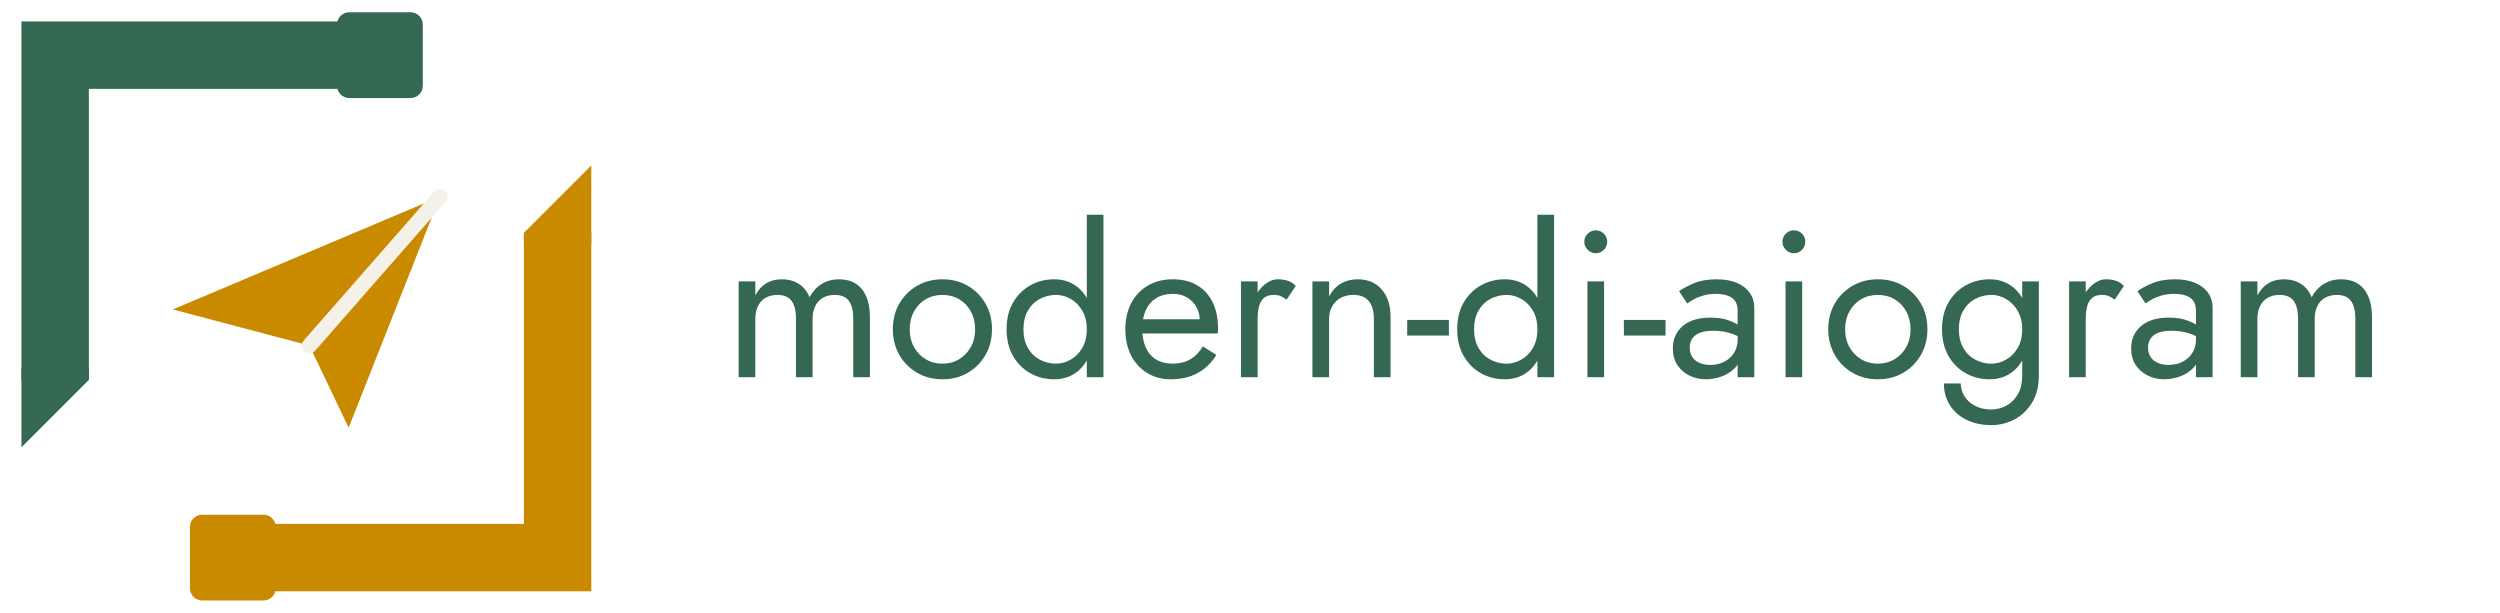
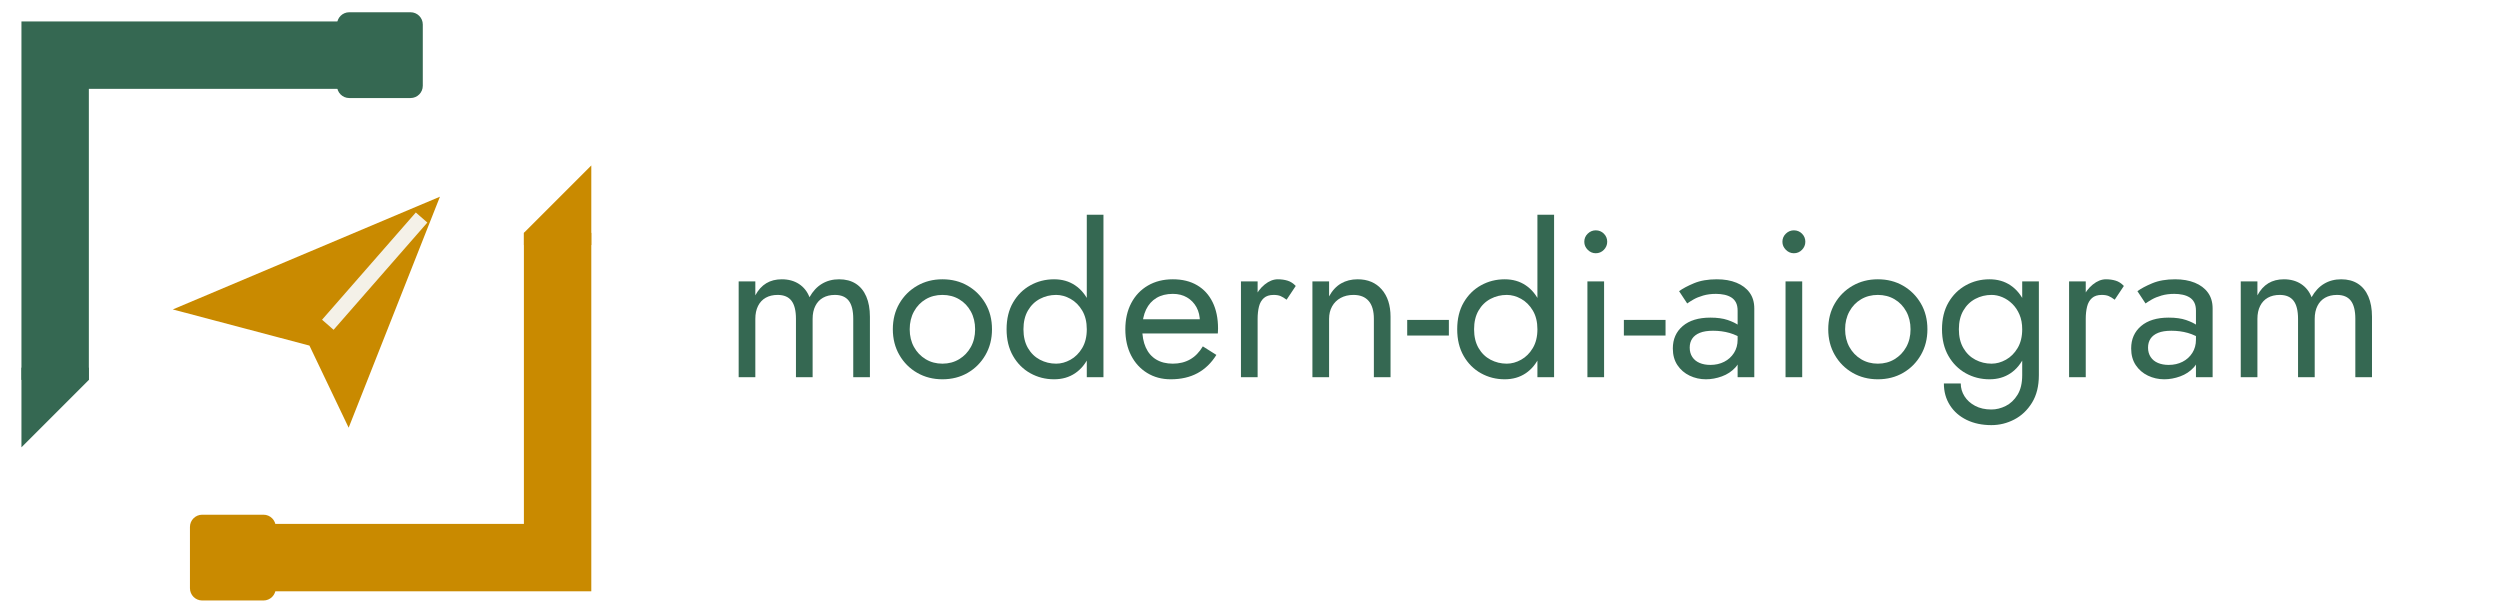
<svg xmlns="http://www.w3.org/2000/svg" viewBox="0 0 408 100" role="img" aria-label="modern-di-aiogram">
  <g>
    <path d="M9 62 L9 9 L62 9" fill="none" stroke="#356852" stroke-width="11" stroke-linejoin="miter" />
    <rect x="55.0" y="2.0" width="14" height="14" rx="2" fill="#356852" />
    <polygon points="3.5,60.0 14.5,60.0 14.5,62.0 3.5,73.0" fill="#356852" />
    <path d="M91 38 L91 91 L38 91" fill="none" stroke="#c98a00" stroke-width="11" stroke-linejoin="miter" />
    <rect x="31.0" y="84.0" width="14" height="14" rx="2" fill="#c98a00" />
    <polygon points="96.5,40.0 85.5,40.0 85.5,38.0 96.5,27.0" fill="#c98a00" />
    <polygon points="28.2,50.5 71.8,32.1 56.9,69.8 50.5,56.4" fill="#c98a00" />
-     <path d="M50.5 56.4 L71.8 32.1" fill="none" stroke="#f4f1e8" stroke-width="2.5" stroke-linecap="round" />
+     <path d="M53.5 53.0 L68.8 35.5" fill="none" stroke="#f4f1e8" stroke-width="2.5" stroke-linecap="butt" />
  </g>
  <g fill="#356852" transform="translate(118.000,61.560) scale(0.034,-0.034)">
    <path d="M705 290Q705 347 687.5 387.5Q670 428 637.0 449.0Q604 470 557 470Q511 470 475.0 448.5Q439 427 415 384Q399 425 364.5 447.5Q330 470 282 470Q239 470 207.5 451.0Q176 432 155 393V460H75V0H155V280Q155 316 168.0 342.0Q181 368 205.0 381.5Q229 395 262 395Q307 395 328.5 367.0Q350 339 350 280V0H430V280Q430 316 443.0 342.0Q456 368 480.0 381.5Q504 395 537 395Q582 395 603.5 367.0Q625 339 625 280V0H705Z" transform="translate(0.00,0)" />
    <path d="M35 230Q35 161 66.5 106.5Q98 52 152.0 21.0Q206 -10 273 -10Q341 -10 394.5 21.0Q448 52 479.5 106.5Q511 161 511 230Q511 300 479.5 354.0Q448 408 394.5 439.0Q341 470 273 470Q206 470 152.0 439.0Q98 408 66.5 354.0Q35 300 35 230ZM116 230Q116 278 136.5 315.5Q157 353 192.5 374.0Q228 395 273 395Q318 395 353.5 374.0Q389 353 409.5 315.5Q430 278 430 230Q430 182 409.5 145.0Q389 108 353.5 86.5Q318 65 273 65Q228 65 192.5 86.5Q157 108 136.5 145.0Q116 182 116 230Z" transform="translate(780.00,0)" />
    <path d="M420 780V0H500V780ZM35 230Q35 156 66.0 102.0Q97 48 149.0 19.0Q201 -10 263 -10Q321 -10 364.0 19.0Q407 48 431.5 102.0Q456 156 456 230Q456 305 431.5 358.5Q407 412 364.0 441.0Q321 470 263 470Q201 470 149.0 441.0Q97 412 66.0 358.5Q35 305 35 230ZM116 230Q116 283 137.5 320.0Q159 357 195.0 376.0Q231 395 273 395Q308 395 342.0 376.0Q376 357 398.0 320.0Q420 283 420 230Q420 177 398.0 140.0Q376 103 342.0 84.0Q308 65 273 65Q231 65 195.0 84.0Q159 103 137.5 140.0Q116 177 116 230Z" transform="translate(1326.00,0)" />
    <path d="M253 -10Q327 -10 381.5 19.5Q436 49 472 107L407 148Q382 106 346.0 85.5Q310 65 263 65Q216 65 183.0 85.0Q150 105 133.0 143.0Q116 181 116 235Q117 288 134.5 324.5Q152 361 184.5 380.5Q217 400 263 400Q302 400 331.0 383.0Q360 366 376.5 336.0Q393 306 393 265Q393 258 390.0 247.5Q387 237 384 232L416 278H86V210H479Q479 212 479.5 219.5Q480 227 480 234Q480 307 454.0 360.0Q428 413 379.5 441.5Q331 470 263 470Q195 470 143.5 440.0Q92 410 63.5 356.0Q35 302 35 230Q35 159 62.5 105.0Q90 51 139.5 20.5Q189 -10 253 -10Z" transform="translate(1896.00,0)" />
    <path d="M155 460H75V0H155ZM294 372 338 438Q320 457 298.5 463.5Q277 470 252 470Q220 470 189.0 445.0Q158 420 138.5 377.5Q119 335 119 280H155Q155 313 161.5 339.0Q168 365 185.0 380.0Q202 395 232 395Q252 395 265.0 389.5Q278 384 294 372Z" transform="translate(2411.00,0)" />
    <path d="M370 280V0H450V290Q450 373 407.5 421.5Q365 470 292 470Q247 470 212.5 450.0Q178 430 155 388V460H75V0H155V280Q155 314 169.5 340.0Q184 366 210.5 380.5Q237 395 272 395Q320 395 345.0 366.0Q370 337 370 280Z" transform="translate(2754.00,0)" />
    <path d="M5 200H205V275H5Z" transform="translate(3279.00,0)" />
    <path d="M420 780V0H500V780ZM35 230Q35 156 66.0 102.0Q97 48 149.0 19.0Q201 -10 263 -10Q321 -10 364.0 19.0Q407 48 431.5 102.0Q456 156 456 230Q456 305 431.5 358.5Q407 412 364.0 441.0Q321 470 263 470Q201 470 149.0 441.0Q97 412 66.0 358.5Q35 305 35 230ZM116 230Q116 283 137.5 320.0Q159 357 195.0 376.0Q231 395 273 395Q308 395 342.0 376.0Q376 357 398.0 320.0Q420 283 420 230Q420 177 398.0 140.0Q376 103 342.0 84.0Q308 65 273 65Q231 65 195.0 84.0Q159 103 137.5 140.0Q116 177 116 230Z" transform="translate(3489.00,0)" />
    <path d="M75 650Q75 628 91.5 611.5Q108 595 130 595Q153 595 169.0 611.5Q185 628 185 650Q185 673 169.0 689.0Q153 705 130 705Q108 705 91.5 689.0Q75 673 75 650ZM90 460V0H170V460Z" transform="translate(4059.00,0)" />
    <path d="M5 200H205V275H5Z" transform="translate(4319.00,0)" />
    <path d="M111 142Q111 167 123.0 185.0Q135 203 159.5 213.0Q184 223 223 223Q265 223 302.0 212.5Q339 202 374 178V225Q367 234 347.0 248.5Q327 263 293.5 274.5Q260 286 210 286Q125 286 77.5 245.5Q30 205 30 138Q30 91 52.0 58.0Q74 25 110.5 7.5Q147 -10 189 -10Q227 -10 265.5 4.0Q304 18 330.5 47.0Q357 76 357 120L341 180Q341 144 323.5 116.5Q306 89 276.5 74.0Q247 59 210 59Q181 59 158.5 68.5Q136 78 123.5 97.0Q111 116 111 142ZM99 354Q110 362 129.0 373.0Q148 384 175.5 392.0Q203 400 237 400Q258 400 277.0 396.0Q296 392 310.5 383.0Q325 374 333.0 358.5Q341 343 341 319V0H421V330Q421 375 398.5 406.0Q376 437 335.5 453.5Q295 470 241 470Q177 470 131.5 451.0Q86 432 60 413Z" transform="translate(4529.00,0)" />
    <path d="M75 650Q75 628 91.5 611.5Q108 595 130 595Q153 595 169.0 611.5Q185 628 185 650Q185 673 169.0 689.0Q153 705 130 705Q108 705 91.5 689.0Q75 673 75 650ZM90 460V0H170V460Z" transform="translate(5010.00,0)" />
    <path d="M35 230Q35 161 66.5 106.5Q98 52 152.0 21.0Q206 -10 273 -10Q341 -10 394.5 21.0Q448 52 479.5 106.5Q511 161 511 230Q511 300 479.5 354.0Q448 408 394.5 439.0Q341 470 273 470Q206 470 152.0 439.0Q98 408 66.5 354.0Q35 300 35 230ZM116 230Q116 278 136.5 315.5Q157 353 192.5 374.0Q228 395 273 395Q318 395 353.5 374.0Q389 353 409.5 315.5Q430 278 430 230Q430 182 409.5 145.0Q389 108 353.5 86.5Q318 65 273 65Q228 65 192.5 86.5Q157 108 136.5 145.0Q116 182 116 230Z" transform="translate(5270.00,0)" />
    <path d="M44 -30Q44 -89 73.0 -134.5Q102 -180 153.5 -205.0Q205 -230 272 -230Q330 -230 382.0 -203.0Q434 -176 467.0 -122.5Q500 -69 500 10V460H420V10Q420 -48 397.5 -84.5Q375 -121 341.0 -138.0Q307 -155 272 -155Q227 -155 194.0 -137.5Q161 -120 143.0 -91.5Q125 -63 125 -30ZM35 230Q35 156 66.0 102.0Q97 48 149.0 19.0Q201 -10 263 -10Q321 -10 364.0 19.0Q407 48 431.5 102.0Q456 156 456 230Q456 305 431.5 358.5Q407 412 364.0 441.0Q321 470 263 470Q201 470 149.0 441.0Q97 412 66.0 358.5Q35 305 35 230ZM116 230Q116 283 137.5 320.0Q159 357 195.0 376.0Q231 395 273 395Q299 395 325.0 384.0Q351 373 372.5 352.0Q394 331 407.0 300.5Q420 270 420 230Q420 177 398.0 140.0Q376 103 342.0 84.0Q308 65 273 65Q231 65 195.0 84.0Q159 103 137.5 140.0Q116 177 116 230Z" transform="translate(5816.00,0)" />
    <path d="M155 460H75V0H155ZM294 372 338 438Q320 457 298.5 463.5Q277 470 252 470Q220 470 189.0 445.0Q158 420 138.5 377.5Q119 335 119 280H155Q155 313 161.5 339.0Q168 365 185.0 380.0Q202 395 232 395Q252 395 265.0 389.5Q278 384 294 372Z" transform="translate(6386.00,0)" />
    <path d="M111 142Q111 167 123.0 185.0Q135 203 159.5 213.0Q184 223 223 223Q265 223 302.0 212.5Q339 202 374 178V225Q367 234 347.0 248.5Q327 263 293.5 274.5Q260 286 210 286Q125 286 77.5 245.5Q30 205 30 138Q30 91 52.0 58.0Q74 25 110.5 7.5Q147 -10 189 -10Q227 -10 265.5 4.0Q304 18 330.5 47.0Q357 76 357 120L341 180Q341 144 323.5 116.5Q306 89 276.5 74.0Q247 59 210 59Q181 59 158.5 68.5Q136 78 123.5 97.0Q111 116 111 142ZM99 354Q110 362 129.0 373.0Q148 384 175.5 392.0Q203 400 237 400Q258 400 277.0 396.0Q296 392 310.5 383.0Q325 374 333.0 358.5Q341 343 341 319V0H421V330Q421 375 398.5 406.0Q376 437 335.5 453.5Q295 470 241 470Q177 470 131.5 451.0Q86 432 60 413Z" transform="translate(6729.00,0)" />
    <path d="M705 290Q705 347 687.5 387.5Q670 428 637.0 449.0Q604 470 557 470Q511 470 475.0 448.5Q439 427 415 384Q399 425 364.5 447.5Q330 470 282 470Q239 470 207.5 451.0Q176 432 155 393V460H75V0H155V280Q155 316 168.0 342.0Q181 368 205.0 381.5Q229 395 262 395Q307 395 328.5 367.0Q350 339 350 280V0H430V280Q430 316 443.0 342.0Q456 368 480.0 381.5Q504 395 537 395Q582 395 603.5 367.0Q625 339 625 280V0H705Z" transform="translate(7210.00,0)" />
  </g>
</svg>
